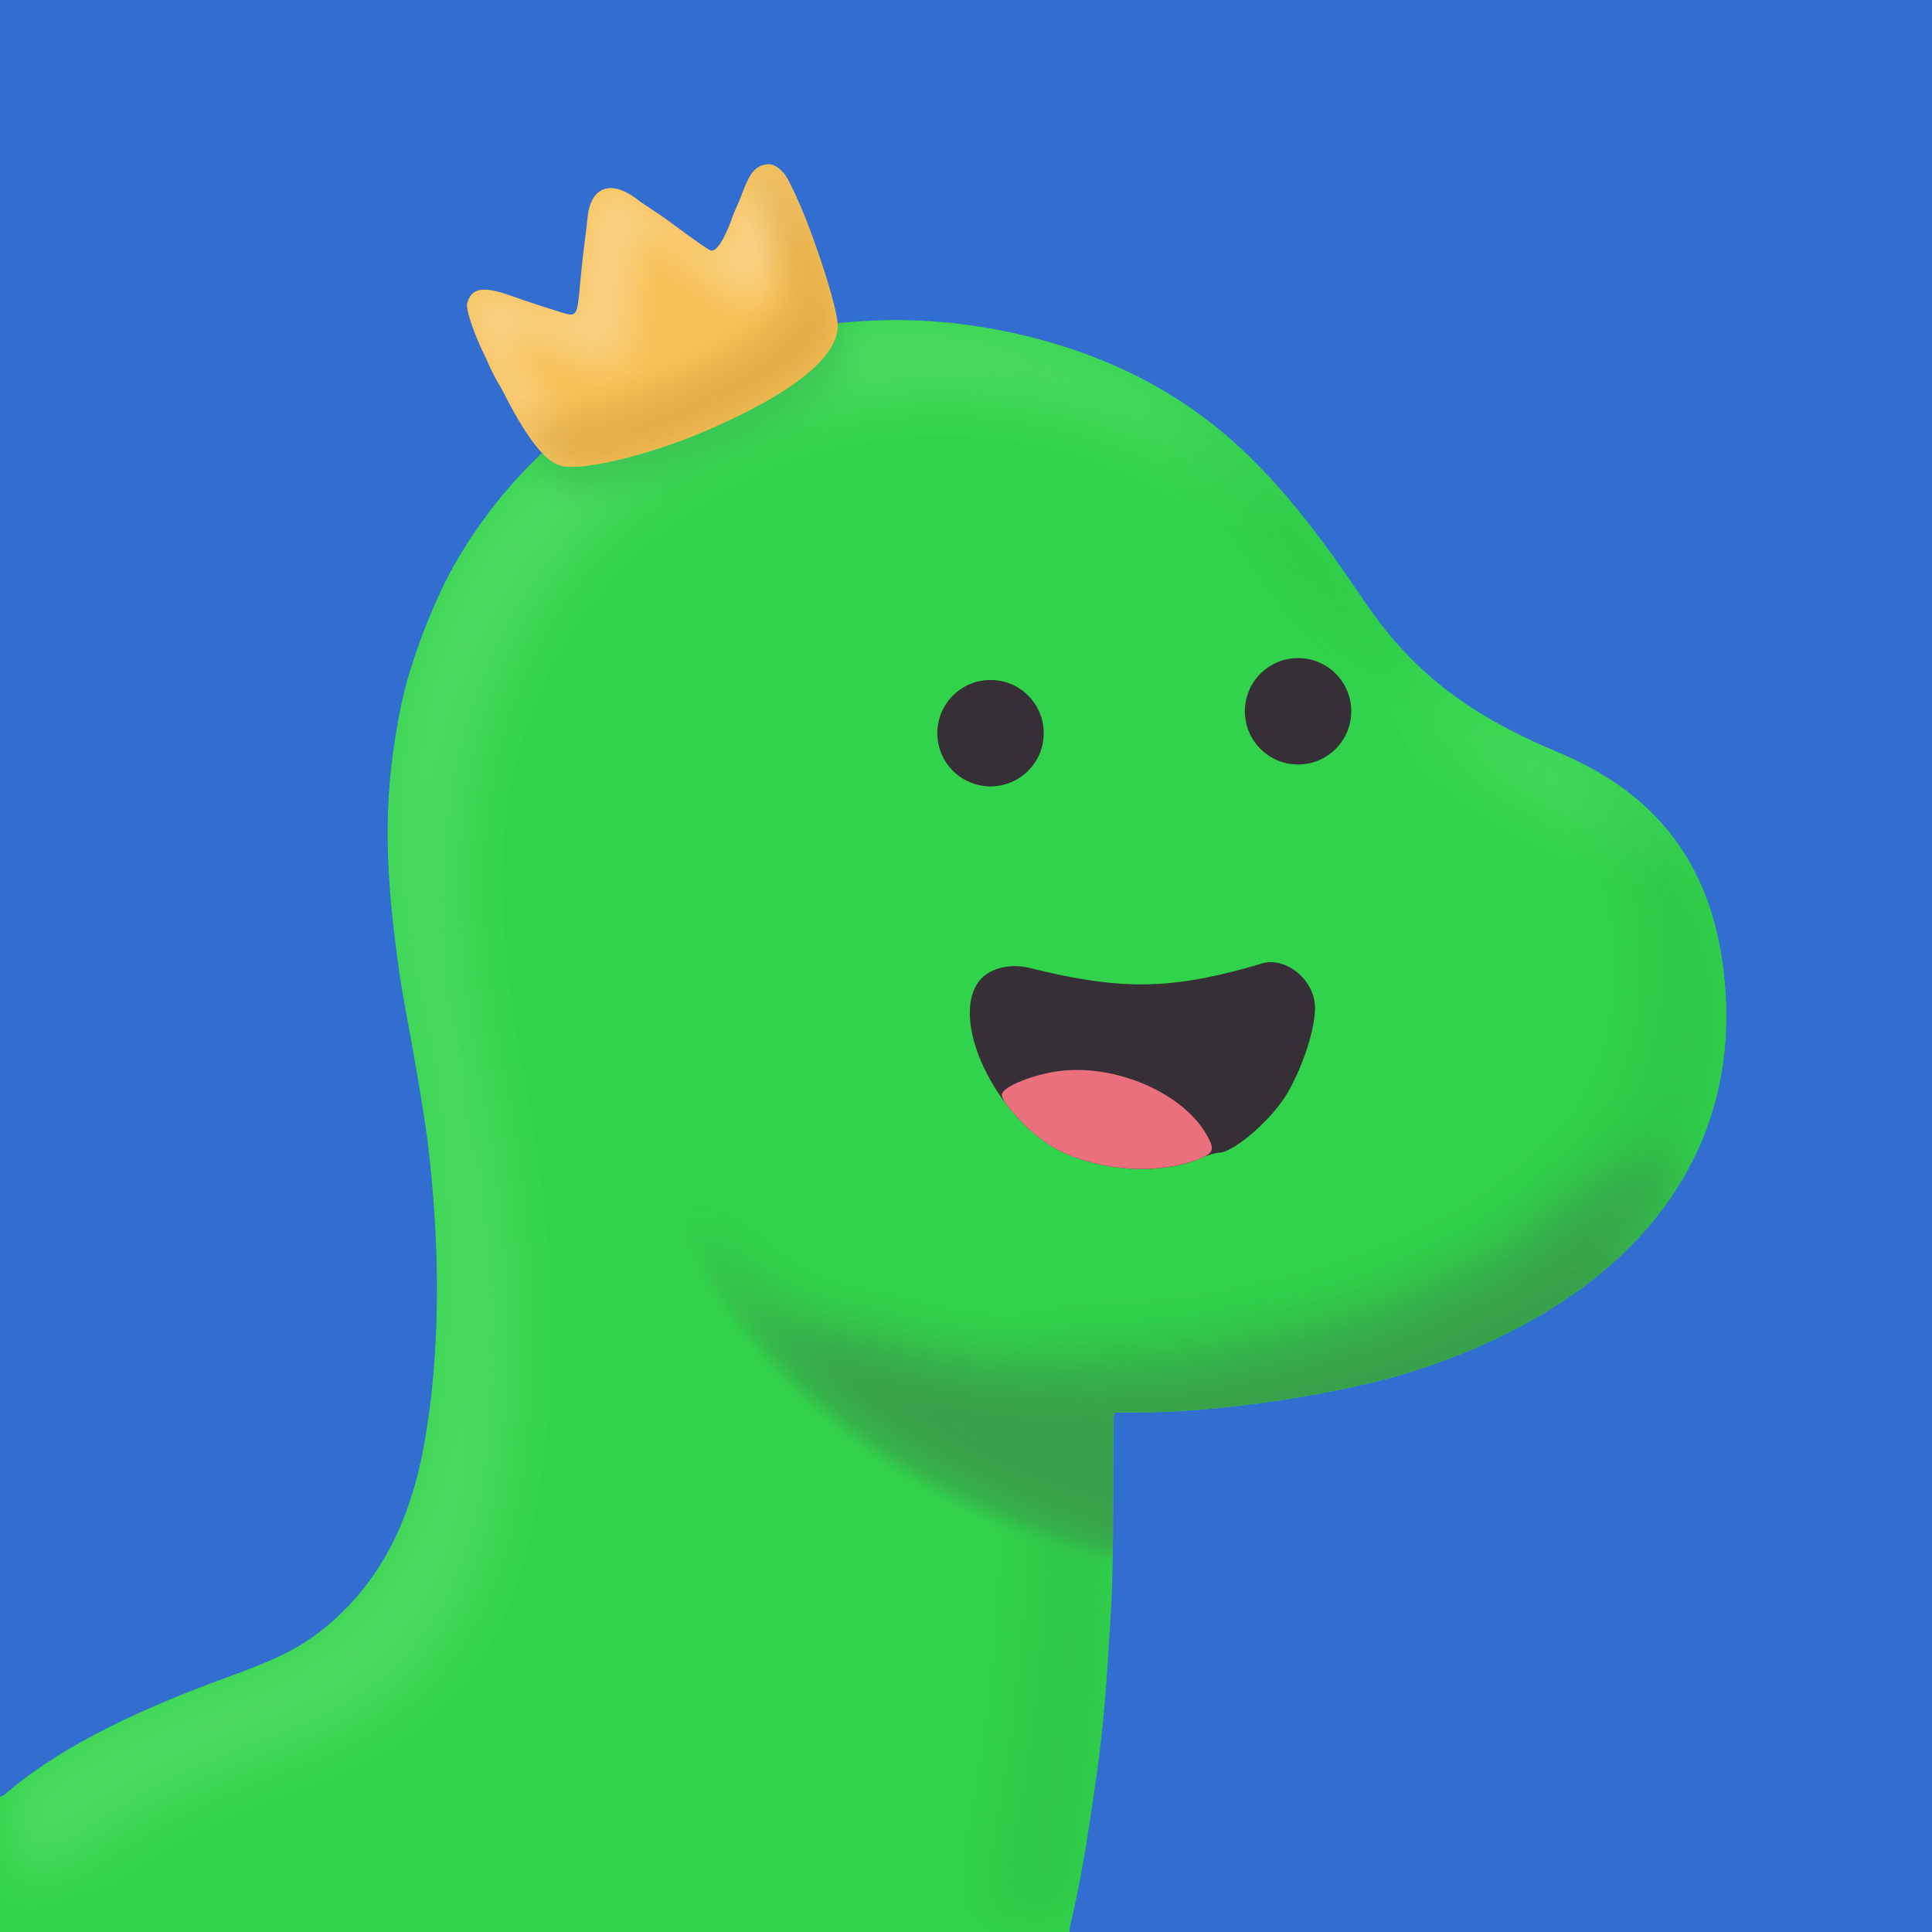
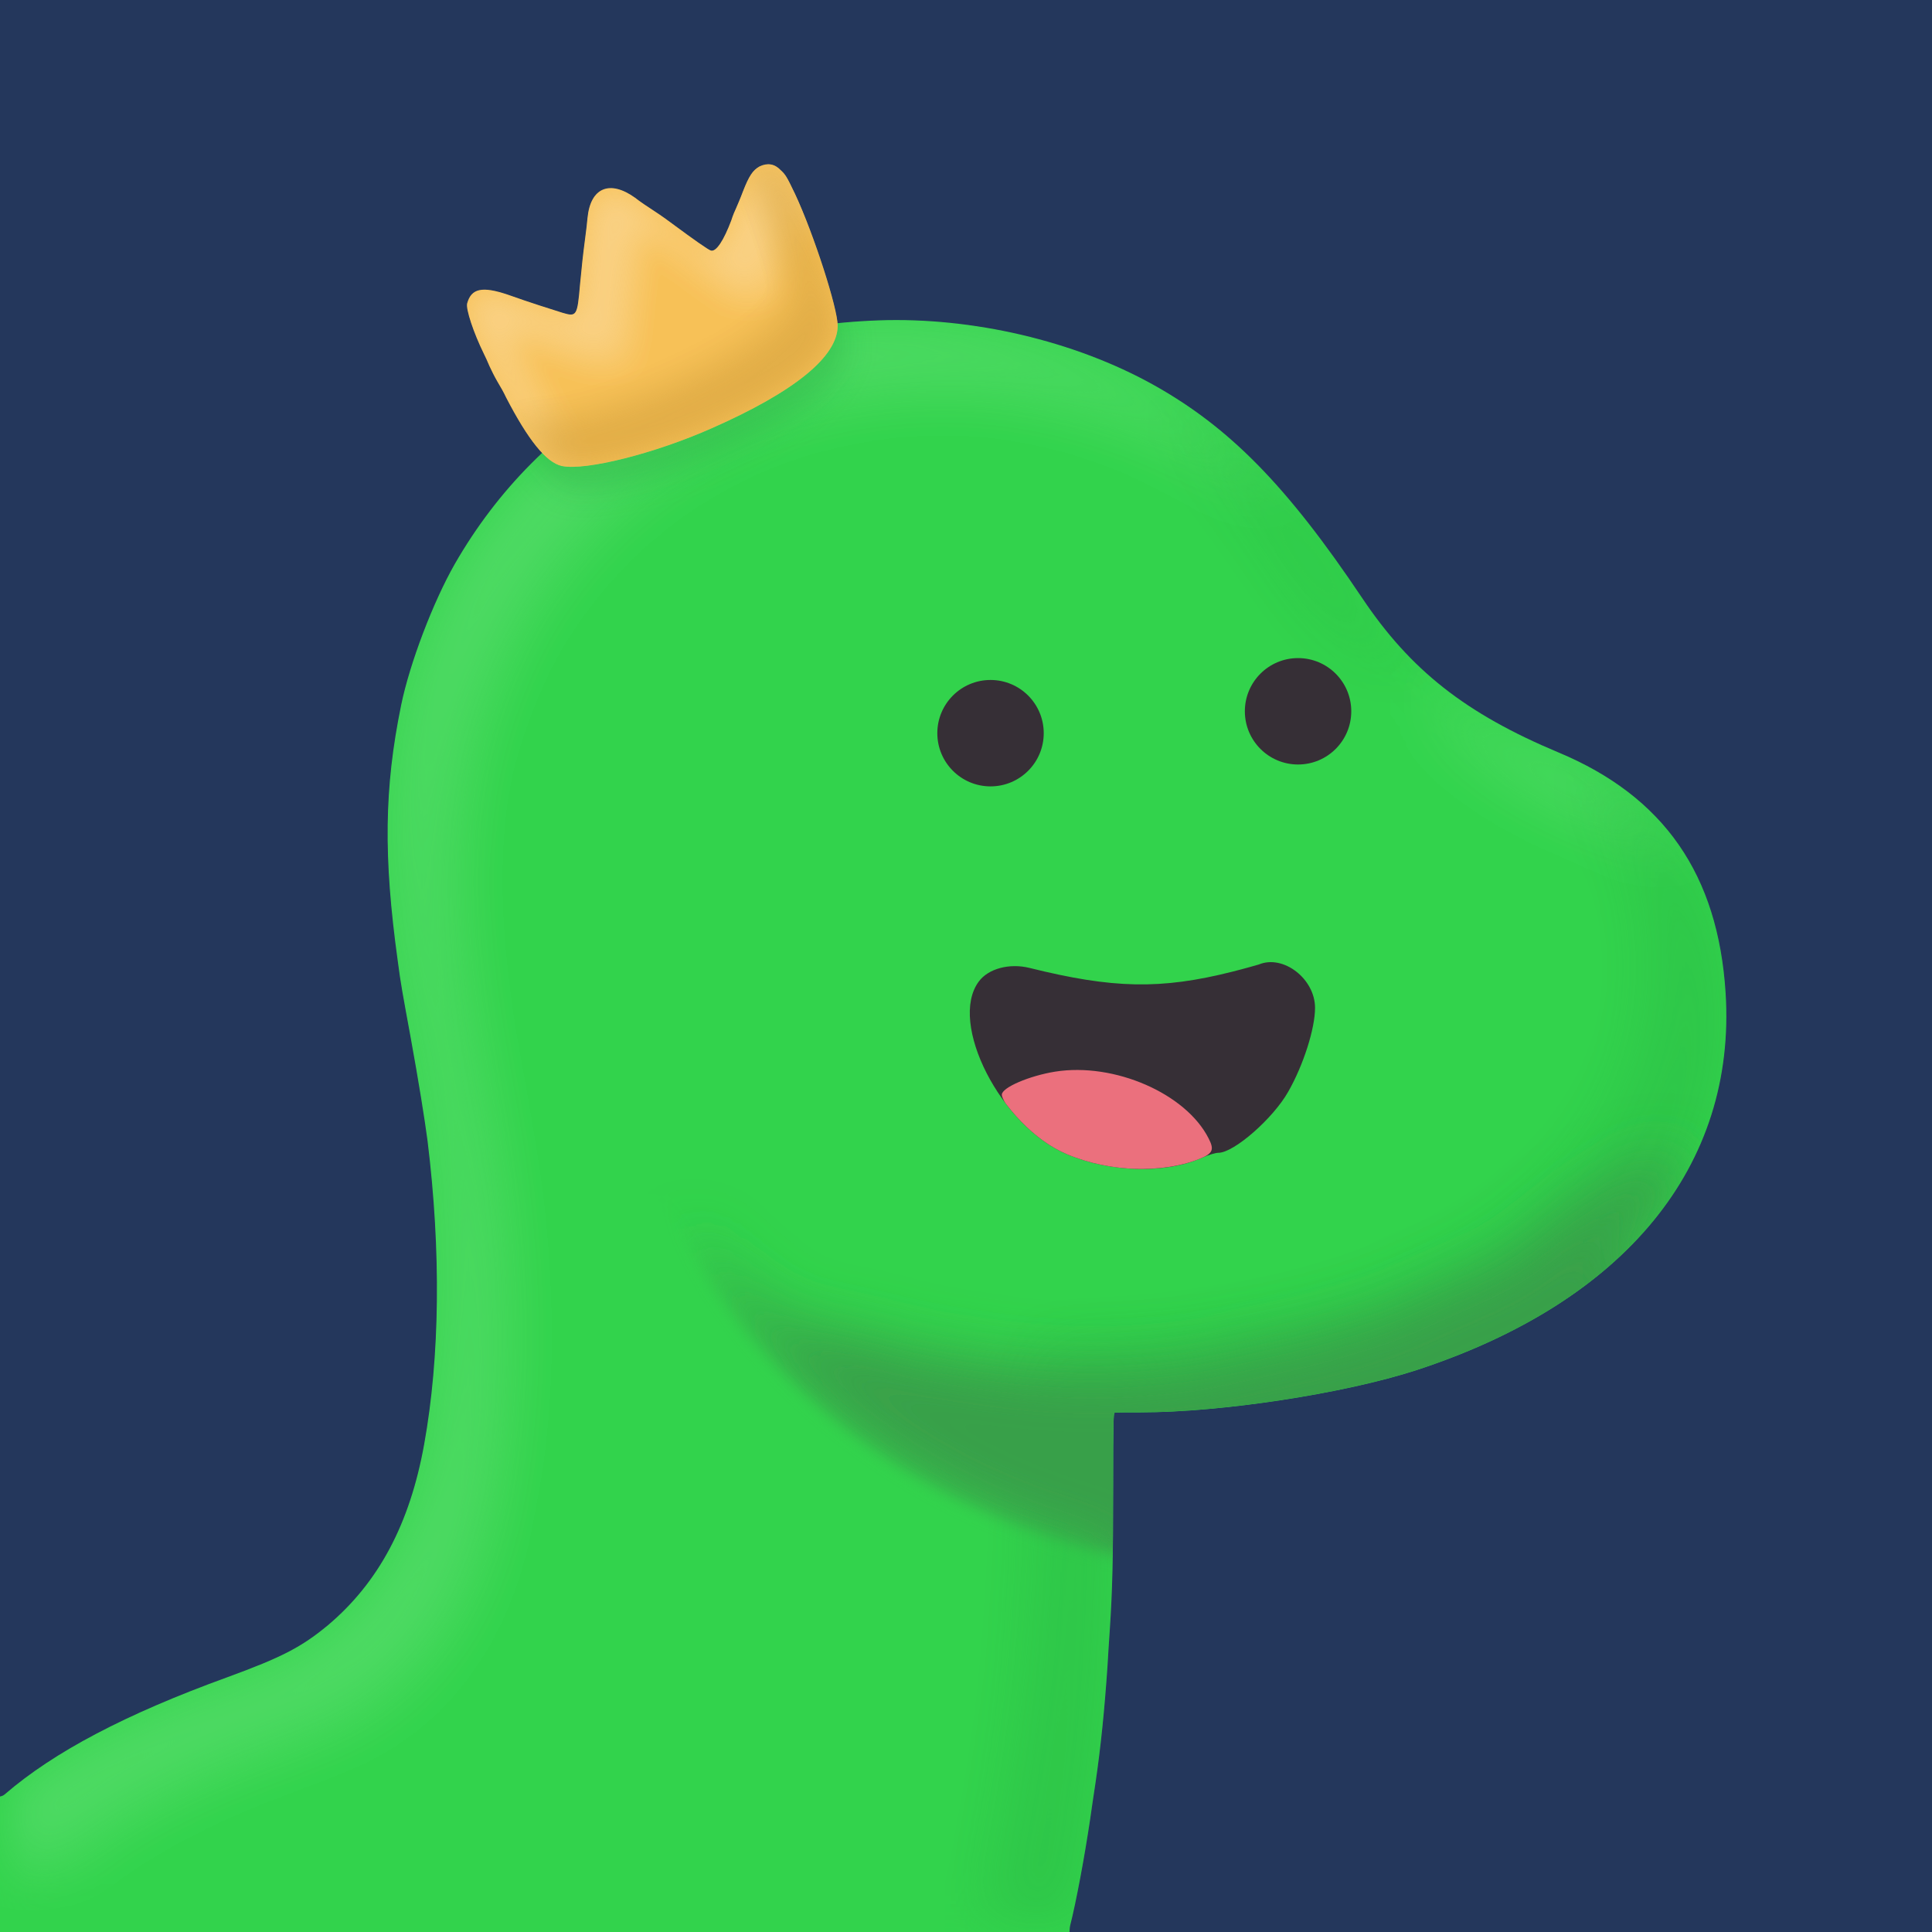
<svg xmlns="http://www.w3.org/2000/svg" viewBox="0 0 512 512" role="img" aria-labelledby="title">
  <defs>
    <path id="body" d="M232.8 84.9C183.4 86.7 143.3 109.8 120.5 149.5C114.8 159.5 108.6 175.7 106.3 186.9C101.8 208.9 101.6 227.1 105.4 254.6C106.2 260.8 106.7 263.3 108.8 274.8C111 286.9 112.5 296.3 113.3 302.3C116.9 331.6 116.6 359.5 112.4 382.8C108.6 403.9 100.3 419.4 86.9 430.7C79.9 436.5 74.7 439.2 60.2 444.5C33.2 454.3 14.3 464.3 1.4 475.4C0.1 476.5 0.1 476.5-24.9 476.5L-50 476.5L-50 519.3L-50 562L116.6 562L283.3 562L283.3 536.8C283.3 515.9 283.3 511.4 283.6 510.3C285.2 504 287.4 492.2 288.9 482.1C289.4 478.7 290 474.4 290.3 472.6C291.7 463.1 292.7 453.3 293.5 441.5C293.6 439.4 293.9 435.1 294.1 432C294.8 421.6 295 413.2 295 393.8C295 376.5 295.1 374.6 295.4 374.4C295.6 374.3 298.7 374.3 302.2 374.3C323.8 374.3 356.3 369.3 375.4 363.1C430.7 345 460.2 309 457.3 263.1C455.3 231.8 441 211.1 413 199.4C388.4 189.1 373.8 177.6 361 158.5C341.1 128.8 325.9 113.3 305.7 102C284.7 90.3 257.6 84 232.8 84.9Z" />
    <path id="accessory-shape" d="M201.3 44.1C199.5 45.1 198.5 46.6 196.9 50.7C196.2 52.6 195.3 54.6 195.1 55.1C194.8 55.7 194.2 57.1 193.8 58.4C191.8 63.7 189.8 66.8 188.4 66.4C187.8 66.3 183.2 63 179 59.9C177.7 58.9 175.2 57.1 173.5 56C171.8 54.9 169.4 53.3 168.3 52.4C161.6 47.6 156.5 49.7 155.7 57.7C155.6 59 155.3 61.4 155.1 62.9C154.4 68.3 154.3 69.4 153.7 75.5C153 83.7 152.8 84 149.1 82.9C145.9 81.9 140.2 80.1 134.6 78.1C127.8 75.8 124.9 76.4 123.8 80.4C123.4 81.9 125.5 88.2 128.2 93.7C128.6 94.5 129.3 96 129.7 97C130.2 98.1 131.1 99.9 131.8 101.1C132.6 102.4 133.6 104.2 134.1 105.3C140 116.7 144.8 122.6 148.9 123.5C155.2 124.8 173.5 120.2 188.6 113.5C210.6 103.8 222 94.5 222 86.3C222 81.7 215.7 62.1 210.7 51.4C208.5 46.8 208.2 46.3 206.9 45.1C205.3 43.4 203.4 43.1 201.3 44.1Z" />
    <clipPath id="clip-frame">
      <rect x="0" y="0" width="512" height="512" />
    </clipPath>
    <clipPath id="clip-mouth">
      <path d="M333.6 255.6C332.9 255.8 329.8 256.7 326.6 257.5C307.6 262.3 294.9 262 272.8 256.5C267.5 255.2 261.9 256.7 259.4 260.1C251.2 271.1 265.3 298.6 282.8 305.9C294.4 310.8 309.2 311.1 318.8 306.7C320.2 306.1 322.1 305.5 322.9 305.5C327 305.5 337.4 296.4 341.4 289.3C345.4 282.3 348.5 272.6 348.5 267.1C348.5 259.4 340.1 252.9 333.6 255.6Z" />
    </clipPath>
    <clipPath id="clip-body">
      <use href="#body" />
    </clipPath>
    <clipPath id="clip-accessory">
      <use href="#accessory-shape" />
    </clipPath>
    <filter id="soft" filterUnits="userSpaceOnUse" x="-64" y="-64" width="640" height="640">
      <feGaussianBlur stdDeviation="7.5" />
    </filter>
    <filter id="softer" filterUnits="userSpaceOnUse" x="-64" y="-64" width="640" height="640">
      <feGaussianBlur stdDeviation="4" />
    </filter>
    <filter id="edge" filterUnits="userSpaceOnUse" x="-64" y="-64" width="640" height="640">
      <feGaussianBlur stdDeviation="2" />
    </filter>
    <mask id="mask-jaw">
      <path d="M176 316.3C195.6 365.6 242.8 400.7 294 412L480 412L480 0L150 0L150 316.3Z" fill="#fff" filter="url(#edge)" />
    </mask>
    <mask id="body-light">
      <g filter="url(#soft)">
        <use href="#body" fill="#fff" />
        <use href="#body" x="12.5" y="12.5" fill="#000" />
      </g>
    </mask>
    <mask id="body-shade">
      <g filter="url(#soft)">
        <use href="#body" fill="#fff" />
        <use href="#body" x="-15" y="-12.5" fill="#000" />
      </g>
    </mask>
    <mask id="accessory-light">
      <g filter="url(#softer)">
        <use href="#accessory-shape" fill="#fff" />
        <use href="#accessory-shape" x="10" y="10" fill="#000" />
      </g>
    </mask>
    <mask id="accessory-shade">
      <g filter="url(#softer)">
        <use href="#accessory-shape" fill="#fff" />
        <use href="#accessory-shape" x="-9" y="-9" fill="#000" />
      </g>
    </mask>
  </defs>
  <g clip-path="url(#clip-frame)">
-     <rect x="0" y="0" width="512" height="512" fill="#326ED0" />
+     <rect x="0" y="0" width="512" height="512" fill="#24375C" />
    <g id="dino">
      <use href="#body" fill="#32D34C" />
      <g clip-path="url(#clip-body)">
        <rect width="512" height="512" fill="#7CE68A" opacity="0.4" mask="url(#body-light)" />
        <rect width="512" height="512" fill="#24A63F" opacity="0.3" mask="url(#body-shade)" />
        <g mask="url(#mask-jaw)">
          <path d="M438.3 306.5C437.5 306.9 436.7 307.4 436.5 307.6C436.3 307.8 436 308 435.9 308C435.6 308 431.6 310.4 430.1 311.5C429.6 311.9 427.2 313.3 424.9 314.6C422.6 315.9 420.1 317.5 419.5 318C418.9 318.6 416.8 320.2 414.9 321.6C410.7 324.7 407.8 327.2 404.4 330.3C402.6 331.9 401.4 332.7 400 333.4C397.4 334.6 395.9 335.4 394.4 336.4C393.7 336.8 392 337.6 390.6 338.1C389.1 338.6 387.2 339.4 386.3 339.8C385.4 340.2 383.2 341.1 381.5 341.8C377.2 343.5 375.4 344.4 373.4 345.6C370.9 347.2 366.2 349.1 363.9 349.6C359.9 350.4 356.1 351.5 349.4 353.8C347 354.6 335.9 357 334.6 357C333.9 357 326.1 359 323.3 359.9C321.4 360.5 318.7 360.9 313 361.5C311.7 361.7 308.1 362.1 304.9 362.4C298.1 363.2 279.6 363.4 278.5 362.6C278.4 362.6 276.9 362.5 275.1 362.4C273.3 362.3 270.5 362.1 268.9 361.9C267.2 361.7 264.4 361.3 262.6 361.1C260.9 360.9 258.8 360.6 258.1 360.4C256.8 359.9 254.3 359.6 250.3 359.3C248.8 359.1 246.9 358.8 246.1 358.6C245.3 358.3 243.4 357.9 242.1 357.8C240.8 357.6 238.9 357.2 238.1 356.9C233.1 354.9 227.2 353.5 222.9 353.3C220.2 353.1 219.7 352.9 217.9 352.1C216.4 351.4 215.4 351.2 214.1 351.1C213.2 351 211.9 350.9 211.4 350.7C207 349.6 195 340.2 188.4 332.8C182.9 326.6 182 325.8 182 327C182 328.4 184.7 333.8 188.7 340.1C209.3 373.2 246.8 399.7 288.3 410.4C295.9 412.4 295.6 409.9 293.3 443.5C292.6 453.5 291.6 462.8 290.6 470.2C290.1 473.5 290.1 473.9 291.4 474.9C292.8 475.9 473.2 475.3 474.3 474.3C475.8 472.8 475.8 340 474.3 338.5C473.3 337.5 473.3 337.5 450.6 337.5C425.6 337.5 426.8 337.6 426.8 336.1C426.8 335.5 427.2 334.9 429.1 333.3C436.6 326.3 445.4 314.8 445.9 311.4C446.1 310.1 446 310.1 445 309.2C444.4 308.6 443.9 307.9 443.8 307.6C443.1 306 440.3 305.4 438.3 306.5Z" fill="#37A049" filter="url(#soft)" />
        </g>
        <use href="#accessory-shape" x="2" y="6" fill="#24A63F" opacity="0.35" filter="url(#softer)" />
      </g>
    </g>
    <g id="face" fill="#362F36">
      <circle cx="262.5" cy="194.3" r="14.1" />
      <circle cx="344" cy="188.5" r="14.1" />
      <path d="M333.6 255.6C332.9 255.8 329.8 256.7 326.6 257.5C307.6 262.3 294.9 262 272.8 256.5C267.5 255.2 261.9 256.7 259.4 260.1C251.2 271.1 265.3 298.6 282.8 305.9C294.4 310.8 309.2 311.1 318.8 306.7C320.2 306.1 322.1 305.5 322.9 305.5C327 305.5 337.4 296.4 341.4 289.3C345.4 282.3 348.5 272.6 348.5 267.1C348.5 259.4 340.1 252.9 333.6 255.6Z" />
      <path d="M279.6 284C272.8 285.1 265.5 288.2 265.5 290.1C265.5 292.4 272.2 299.6 277.7 303.3C288.1 310.2 306.6 311.9 318.4 306.9C321.4 305.6 321.8 304.6 320.3 301.7C314.3 289.8 295.3 281.5 279.6 284Z" fill="#EB707D" clip-path="url(#clip-mouth)" />
    </g>
    <g id="accessory">
      <path d="M201.3 44.1C199.5 45.1 198.5 46.6 196.9 50.7C196.2 52.6 195.3 54.6 195.1 55.1C194.8 55.7 194.2 57.1 193.8 58.4C191.8 63.7 189.8 66.8 188.4 66.4C187.8 66.3 183.2 63 179 59.9C177.7 58.9 175.2 57.1 173.5 56C171.8 54.9 169.4 53.3 168.3 52.4C161.6 47.6 156.5 49.7 155.7 57.7C155.6 59 155.3 61.4 155.1 62.9C154.4 68.3 154.3 69.4 153.7 75.5C153 83.7 152.8 84 149.1 82.9C145.9 81.9 140.2 80.1 134.6 78.1C127.8 75.8 124.9 76.4 123.8 80.4C123.4 81.9 125.5 88.2 128.2 93.7C128.6 94.5 129.3 96 129.7 97C130.2 98.1 131.1 99.9 131.8 101.1C132.6 102.4 133.6 104.2 134.1 105.3C140 116.7 144.8 122.6 148.9 123.5C155.2 124.8 173.5 120.2 188.6 113.5C210.6 103.8 222 94.5 222 86.3C222 81.7 215.7 62.1 210.7 51.4C208.5 46.8 208.2 46.3 206.9 45.1C205.3 43.4 203.4 43.1 201.3 44.1Z" fill="#F7C157" />
      <g clip-path="url(#clip-accessory)">
        <rect width="512" height="512" fill="#FAD58F" opacity="0.8" mask="url(#accessory-light)" />
        <rect width="512" height="512" fill="#DCA842" opacity="0.8" mask="url(#accessory-shade)" />
      </g>
    </g>
  </g>
</svg>
